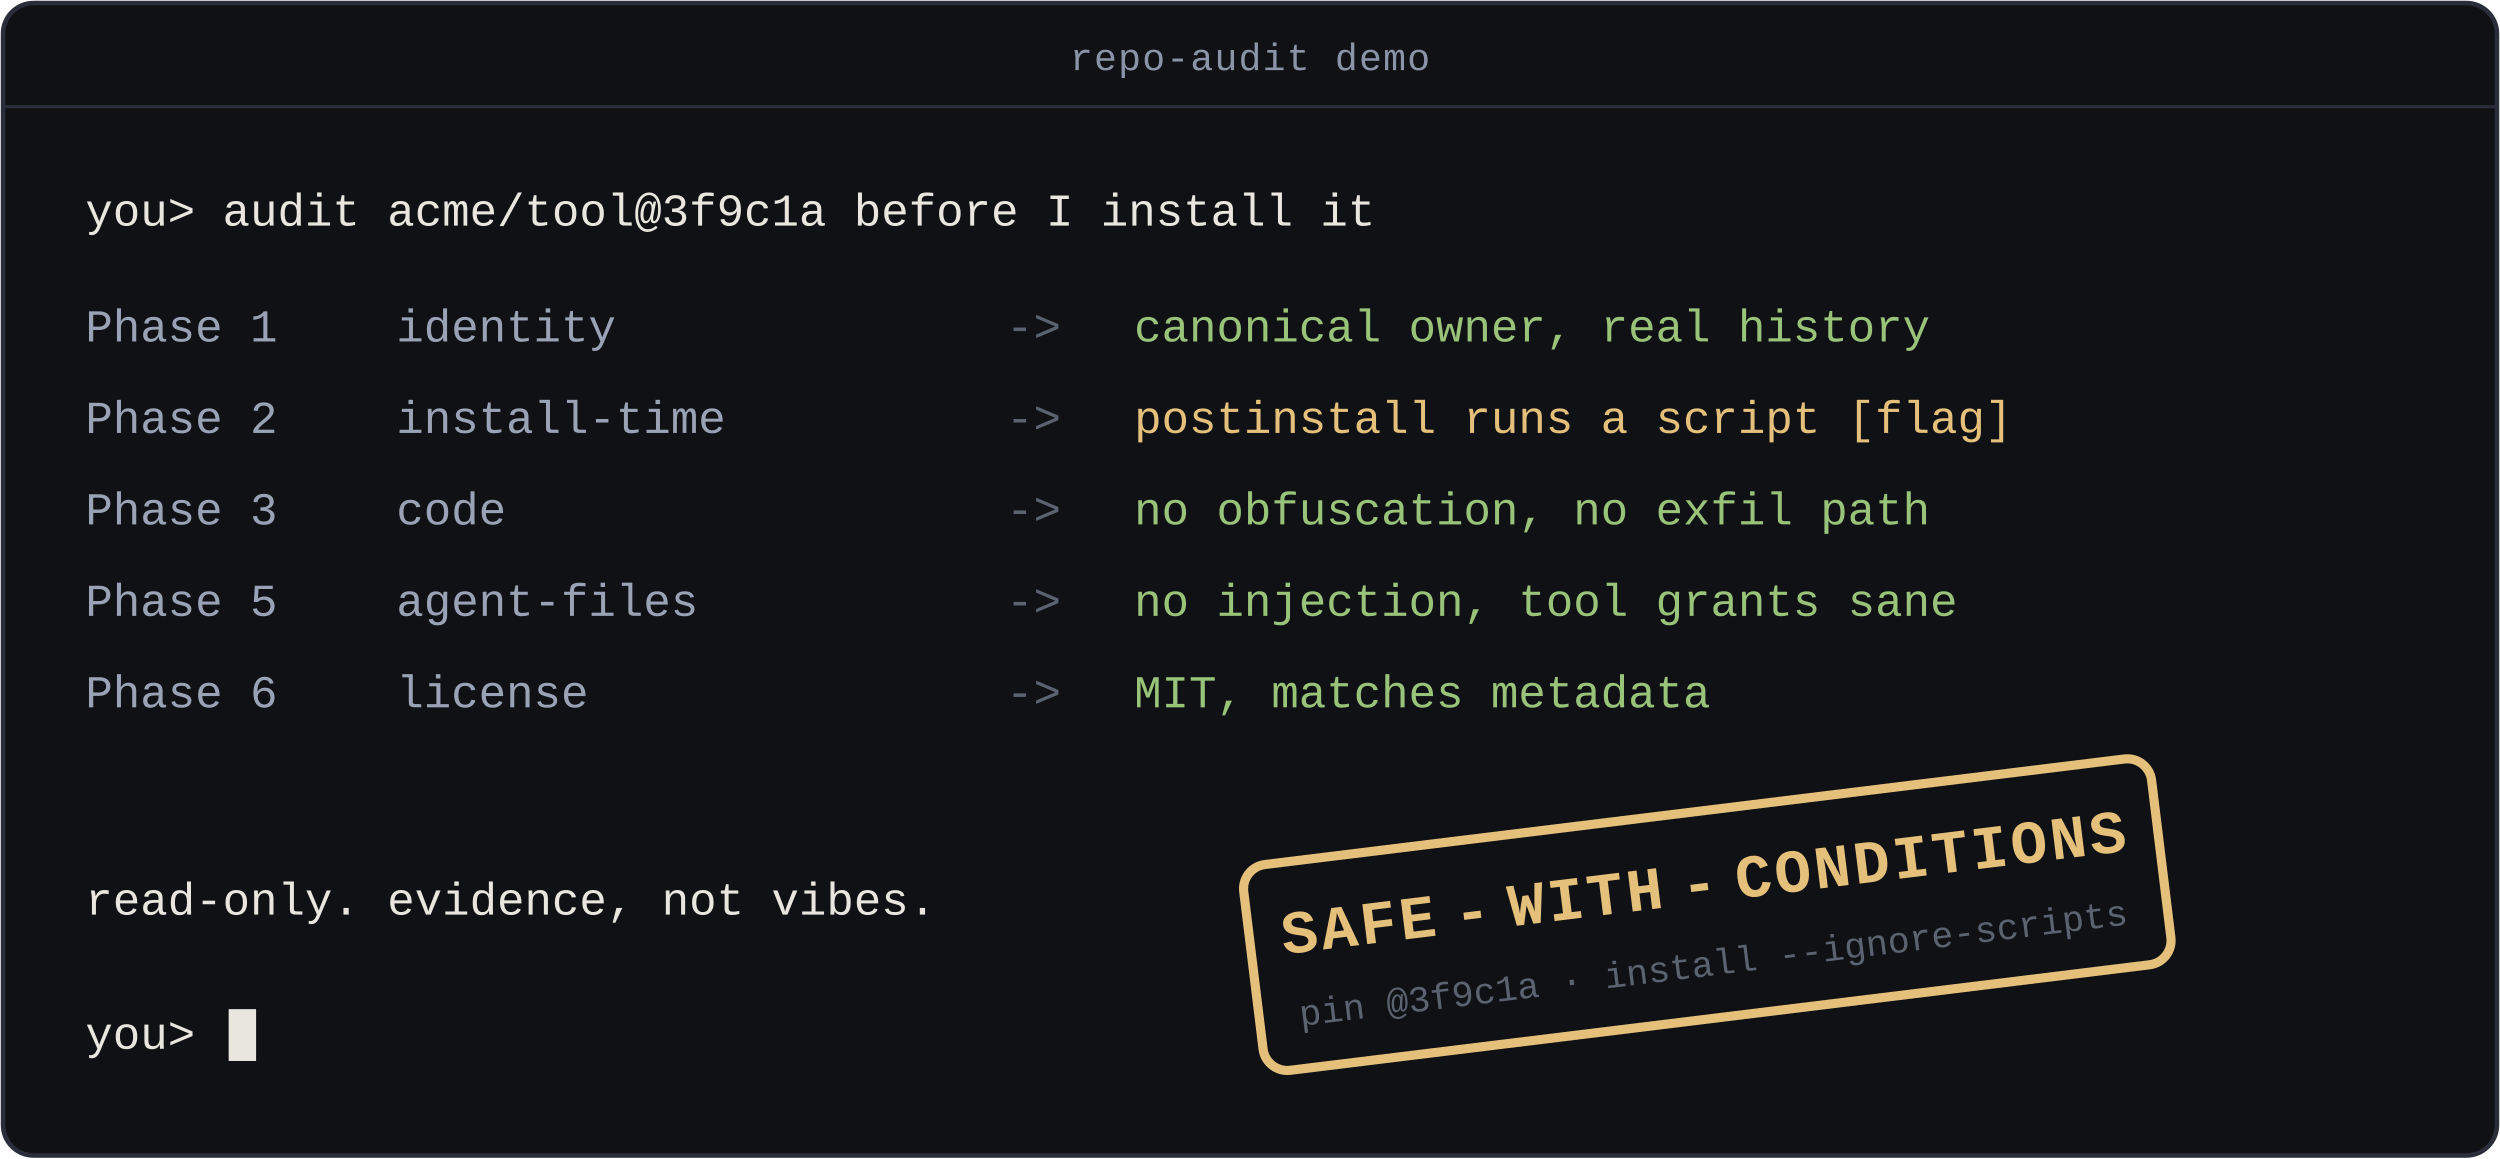
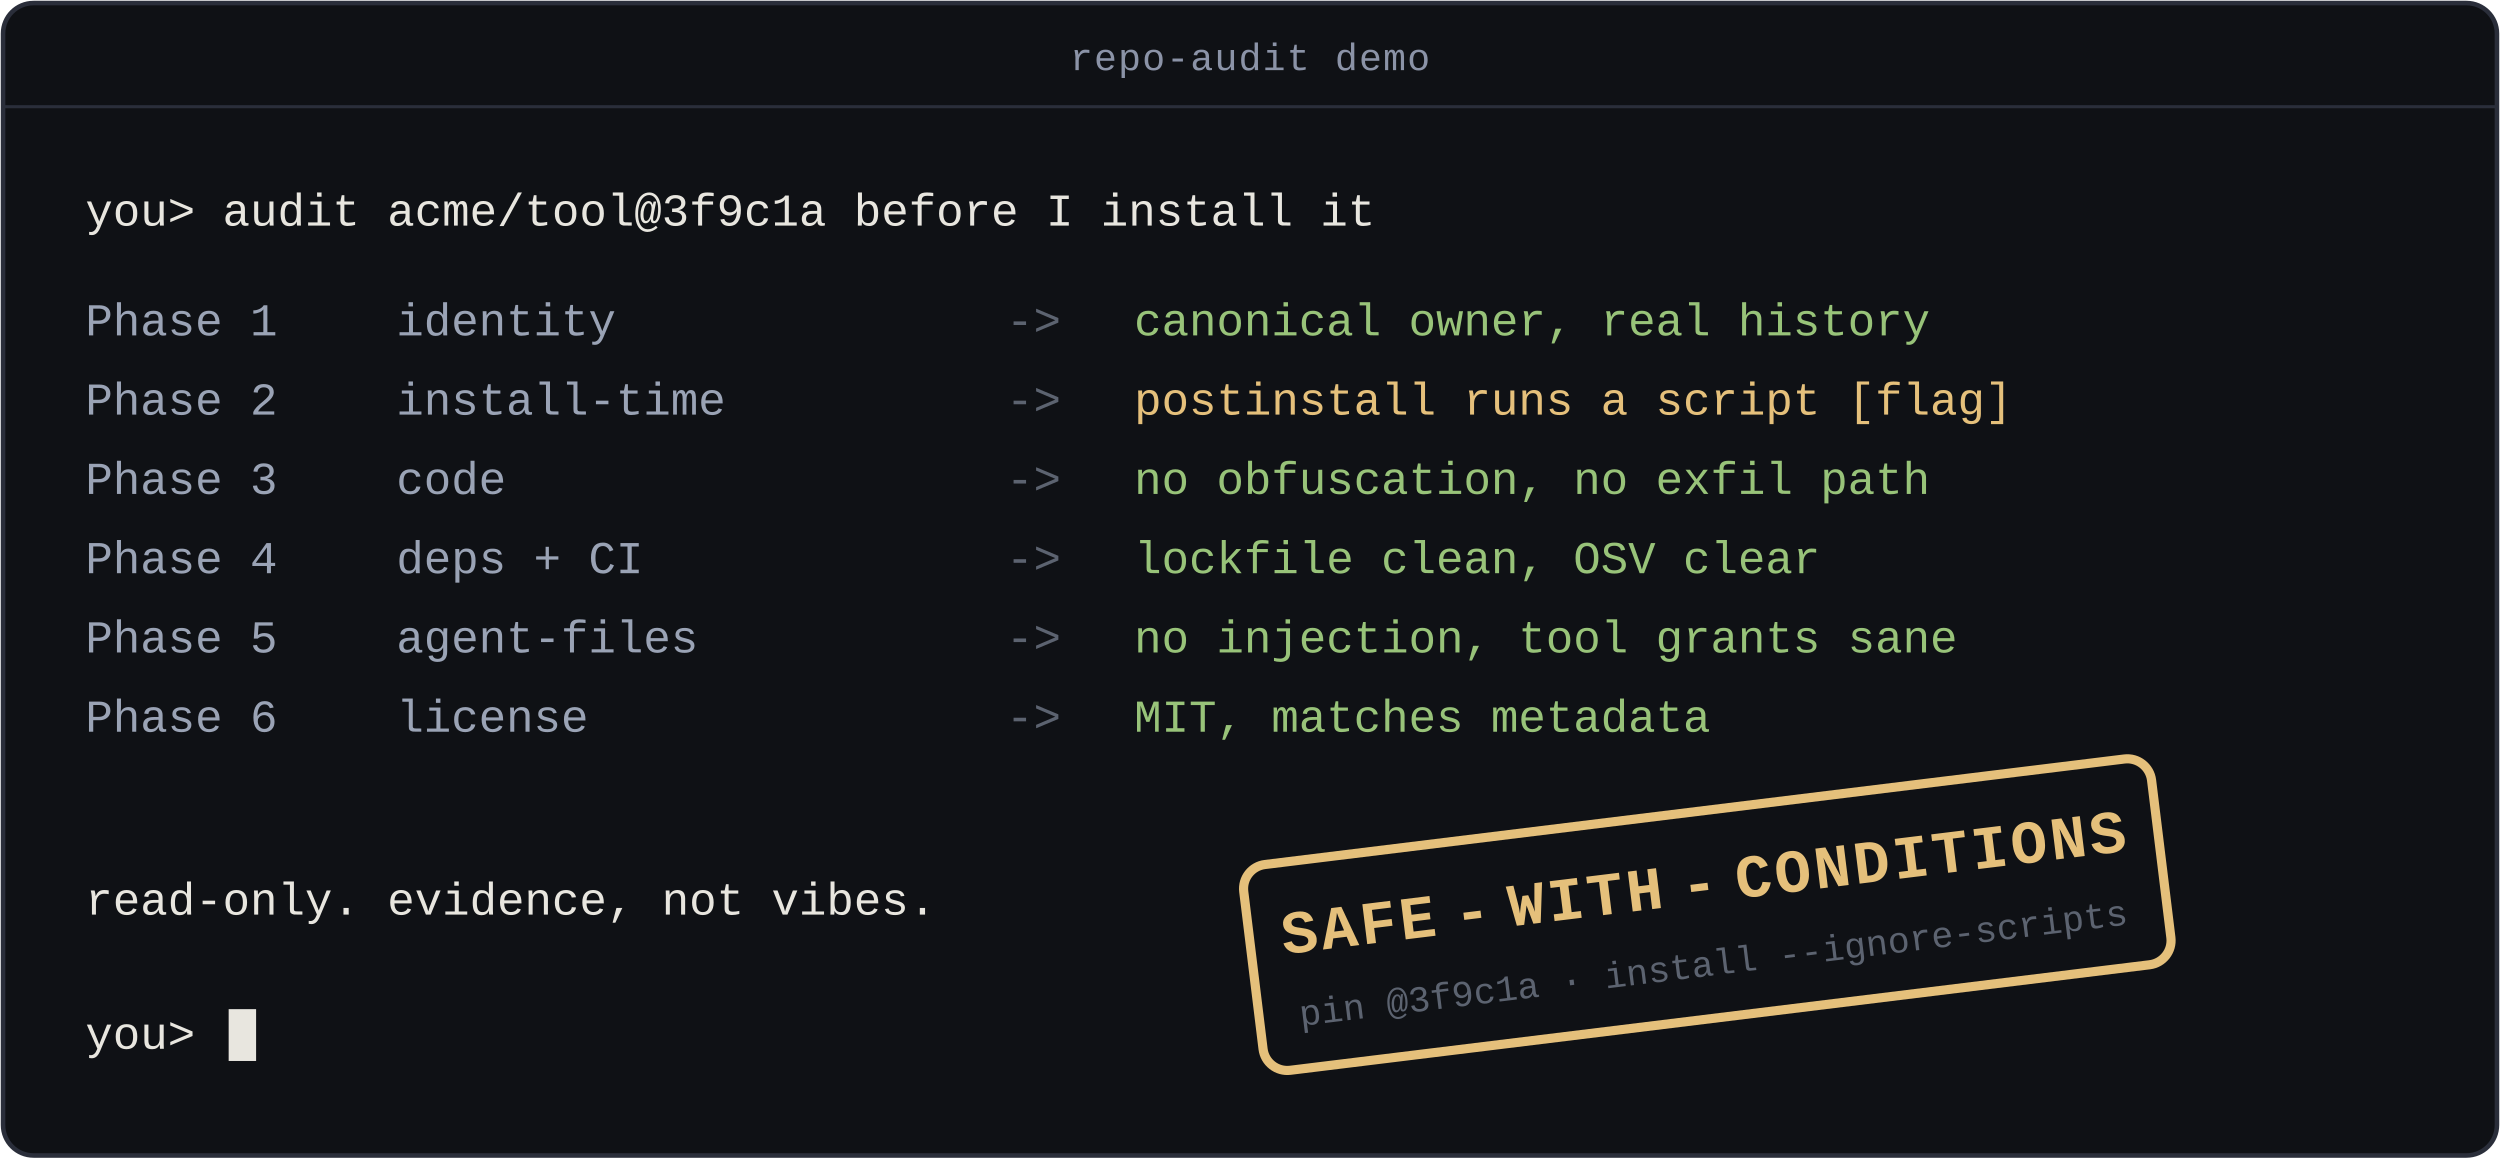
<svg xmlns="http://www.w3.org/2000/svg" viewBox="0 0 820 380" width="820" height="380" role="img" aria-label="Terminal demo: repo-audit runs six read-only phases over a package, surfaces one install-time flag, and stamps a SAFE-WITH-CONDITIONS verdict with a pin-and-ignore-scripts condition">
  <defs>
    <style>
      text {
        font-family: ui-monospace, "Cascadia Code", "SF Mono", Menlo, Consolas, "Liberation Mono", monospace;
        font-size: 15px;
      }
      .bar  { fill: #8b93a7; font-size: 12.5px; letter-spacing: 0.4px; }
      .user { fill: #e8e6df; }
      .dim  { fill: #5c6370; }
      .lbl  { fill: #9aa3b5; }
      .err  { fill: #ff6b5e; }
      .run  { fill: #e5c07b; }
      .ok   { fill: #98c379; }
      .tag  { fill: #e8e6df; }
    </style>
  </defs>
  <rect x="1" y="1" width="818" height="378" rx="10" fill="#0f1115" stroke="#2a2e3a" stroke-width="1.5" />
  <path d="M1 35 h818" stroke="#2a2e3a" stroke-width="1" />
  <text x="410" y="23" text-anchor="middle" class="bar">repo-audit demo</text>
  <g>
    <animate attributeName="opacity" dur="22s" repeatCount="indefinite" values="1;1;0;0" keyTimes="0;0.93;0.98;1" />
    <text x="28" y="74" class="user">you&gt; audit acme/tool@3f9c1a before I install it
      <animate attributeName="opacity" dur="22s" repeatCount="indefinite" values="0;0;1;1" keyTimes="0;0.03;0.05;1" />
    </text>
-     <text y="112">
+     <text y="110">
      <tspan x="28" class="lbl">Phase 1</tspan>
      <tspan x="130" class="lbl">identity</tspan>
      <tspan x="330" class="dim">-&gt;</tspan>
      <tspan x="372" class="ok">canonical owner, real history</tspan>
      <animate attributeName="opacity" dur="22s" repeatCount="indefinite" values="0;0;1;1" keyTimes="0;0.10;0.115;1" />
    </text>
-     <text y="142">
+     <text y="136">
      <tspan x="28" class="lbl">Phase 2</tspan>
      <tspan x="130" class="lbl">install-time</tspan>
      <tspan x="330" class="dim">-&gt;</tspan>
      <tspan x="372" class="run">postinstall runs a script  [flag]</tspan>
-       <animate attributeName="opacity" dur="22s" repeatCount="indefinite" values="0;0;1;1" keyTimes="0;0.18;0.195;1" />
+       <animate attributeName="opacity" dur="22s" repeatCount="indefinite" values="0;0;1;1" keyTimes="0;0.17;0.185;1" />
    </text>
-     <text y="172">
+     <text y="162">
      <tspan x="28" class="lbl">Phase 3</tspan>
      <tspan x="130" class="lbl">code</tspan>
      <tspan x="330" class="dim">-&gt;</tspan>
      <tspan x="372" class="ok">no obfuscation, no exfil path</tspan>
-       <animate attributeName="opacity" dur="22s" repeatCount="indefinite" values="0;0;1;1" keyTimes="0;0.28;0.295;1" />
+       <animate attributeName="opacity" dur="22s" repeatCount="indefinite" values="0;0;1;1" keyTimes="0;0.24;0.255;1" />
    </text>
-     <text y="202">
+     <text y="188">
+       <tspan x="28" class="lbl">Phase 4</tspan>
+       <tspan x="130" class="lbl">deps + CI</tspan>
+       <tspan x="330" class="dim">-&gt;</tspan>
+       <tspan x="372" class="ok">lockfile clean, OSV clear</tspan>
+       <animate attributeName="opacity" dur="22s" repeatCount="indefinite" values="0;0;1;1" keyTimes="0;0.31;0.325;1" />
+     </text>
+     <text y="214">
      <tspan x="28" class="lbl">Phase 5</tspan>
      <tspan x="130" class="lbl">agent-files</tspan>
      <tspan x="330" class="dim">-&gt;</tspan>
      <tspan x="372" class="ok">no injection, tool grants sane</tspan>
-       <animate attributeName="opacity" dur="22s" repeatCount="indefinite" values="0;0;1;1" keyTimes="0;0.37;0.385;1" />
+       <animate attributeName="opacity" dur="22s" repeatCount="indefinite" values="0;0;1;1" keyTimes="0;0.38;0.395;1" />
    </text>
-     <text y="232">
+     <text y="240">
      <tspan x="28" class="lbl">Phase 6</tspan>
      <tspan x="130" class="lbl">license</tspan>
      <tspan x="330" class="dim">-&gt;</tspan>
      <tspan x="372" class="ok">MIT, matches metadata</tspan>
-       <animate attributeName="opacity" dur="22s" repeatCount="indefinite" values="0;0;1;1" keyTimes="0;0.46;0.475;1" />
+       <animate attributeName="opacity" dur="22s" repeatCount="indefinite" values="0;0;1;1" keyTimes="0;0.45;0.465;1" />
    </text>
    <g transform="translate(560 300)">
      <animate attributeName="opacity" dur="22s" repeatCount="indefinite" values="0;0;1;1" keyTimes="0;0.58;0.61;1" />
      <animateTransform attributeName="transform" type="translate" additive="sum" dur="22s" repeatCount="indefinite" values="0 0;0 0;0 0;0 0" keyTimes="0;0.58;0.61;1" />
      <g>
        <animateTransform attributeName="transform" type="scale" dur="22s" repeatCount="indefinite" values="1.5;1.5;1;1" keyTimes="0;0.58;0.625;1" />
        <rect x="-150" y="-34" width="300" height="68" rx="8" fill="none" stroke="#e5c07b" stroke-width="3" transform="rotate(-7)" />
        <text x="0" y="-4" text-anchor="middle" transform="rotate(-7)" class="run" style="font-size:20px; letter-spacing:1px; font-weight:bold">SAFE - WITH - CONDITIONS</text>
        <text x="0" y="20" text-anchor="middle" transform="rotate(-7)" class="dim" style="font-size:12px">pin @3f9c1a · install --ignore-scripts</text>
      </g>
    </g>
    <text x="28" y="300" class="tag">read-only. evidence, not vibes.
      <animate attributeName="opacity" dur="22s" repeatCount="indefinite" values="0;0;1;1" keyTimes="0;0.70;0.72;1" />
    </text>
    <g>
      <animate attributeName="opacity" dur="22s" repeatCount="indefinite" values="0;0;1;1" keyTimes="0;0.80;0.82;1" />
      <text x="28" y="344" class="user">you&gt;</text>
      <rect x="75" y="331" width="9" height="17" fill="#e8e6df">
        <animate attributeName="opacity" dur="1.1s" repeatCount="indefinite" values="1;1;0;0" keyTimes="0;0.5;0.51;1" />
      </rect>
    </g>
  </g>
</svg>
